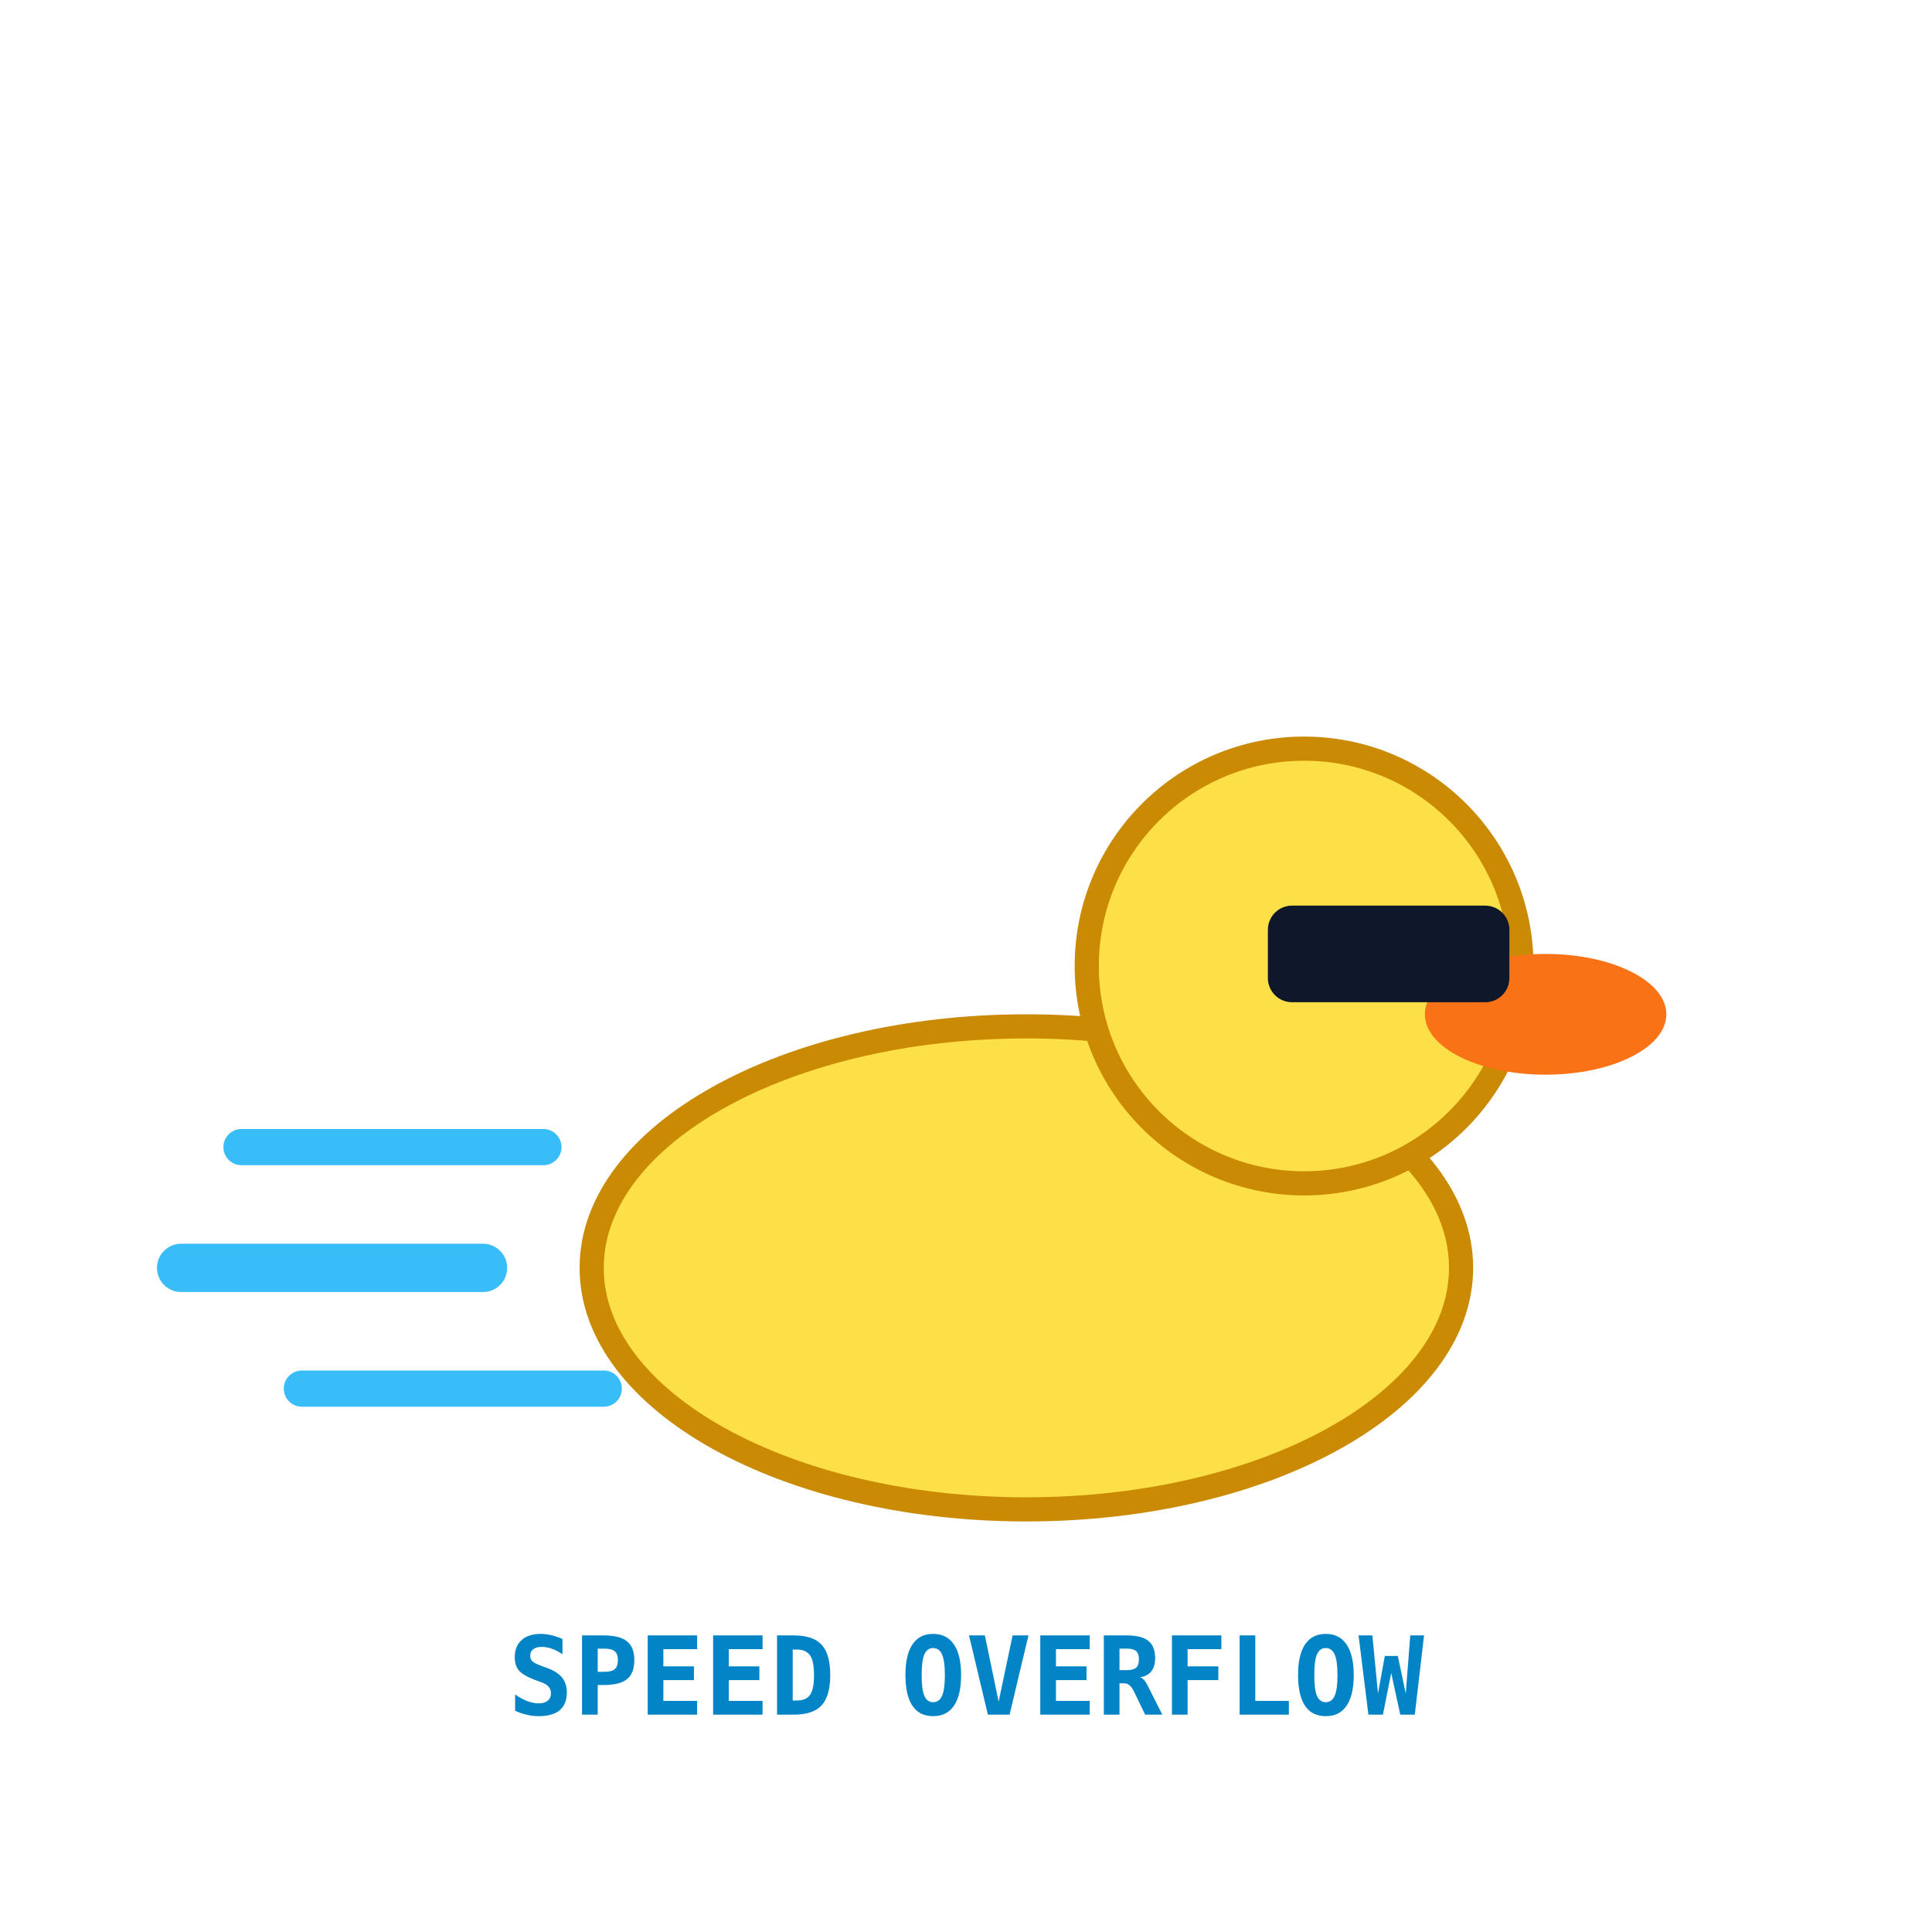
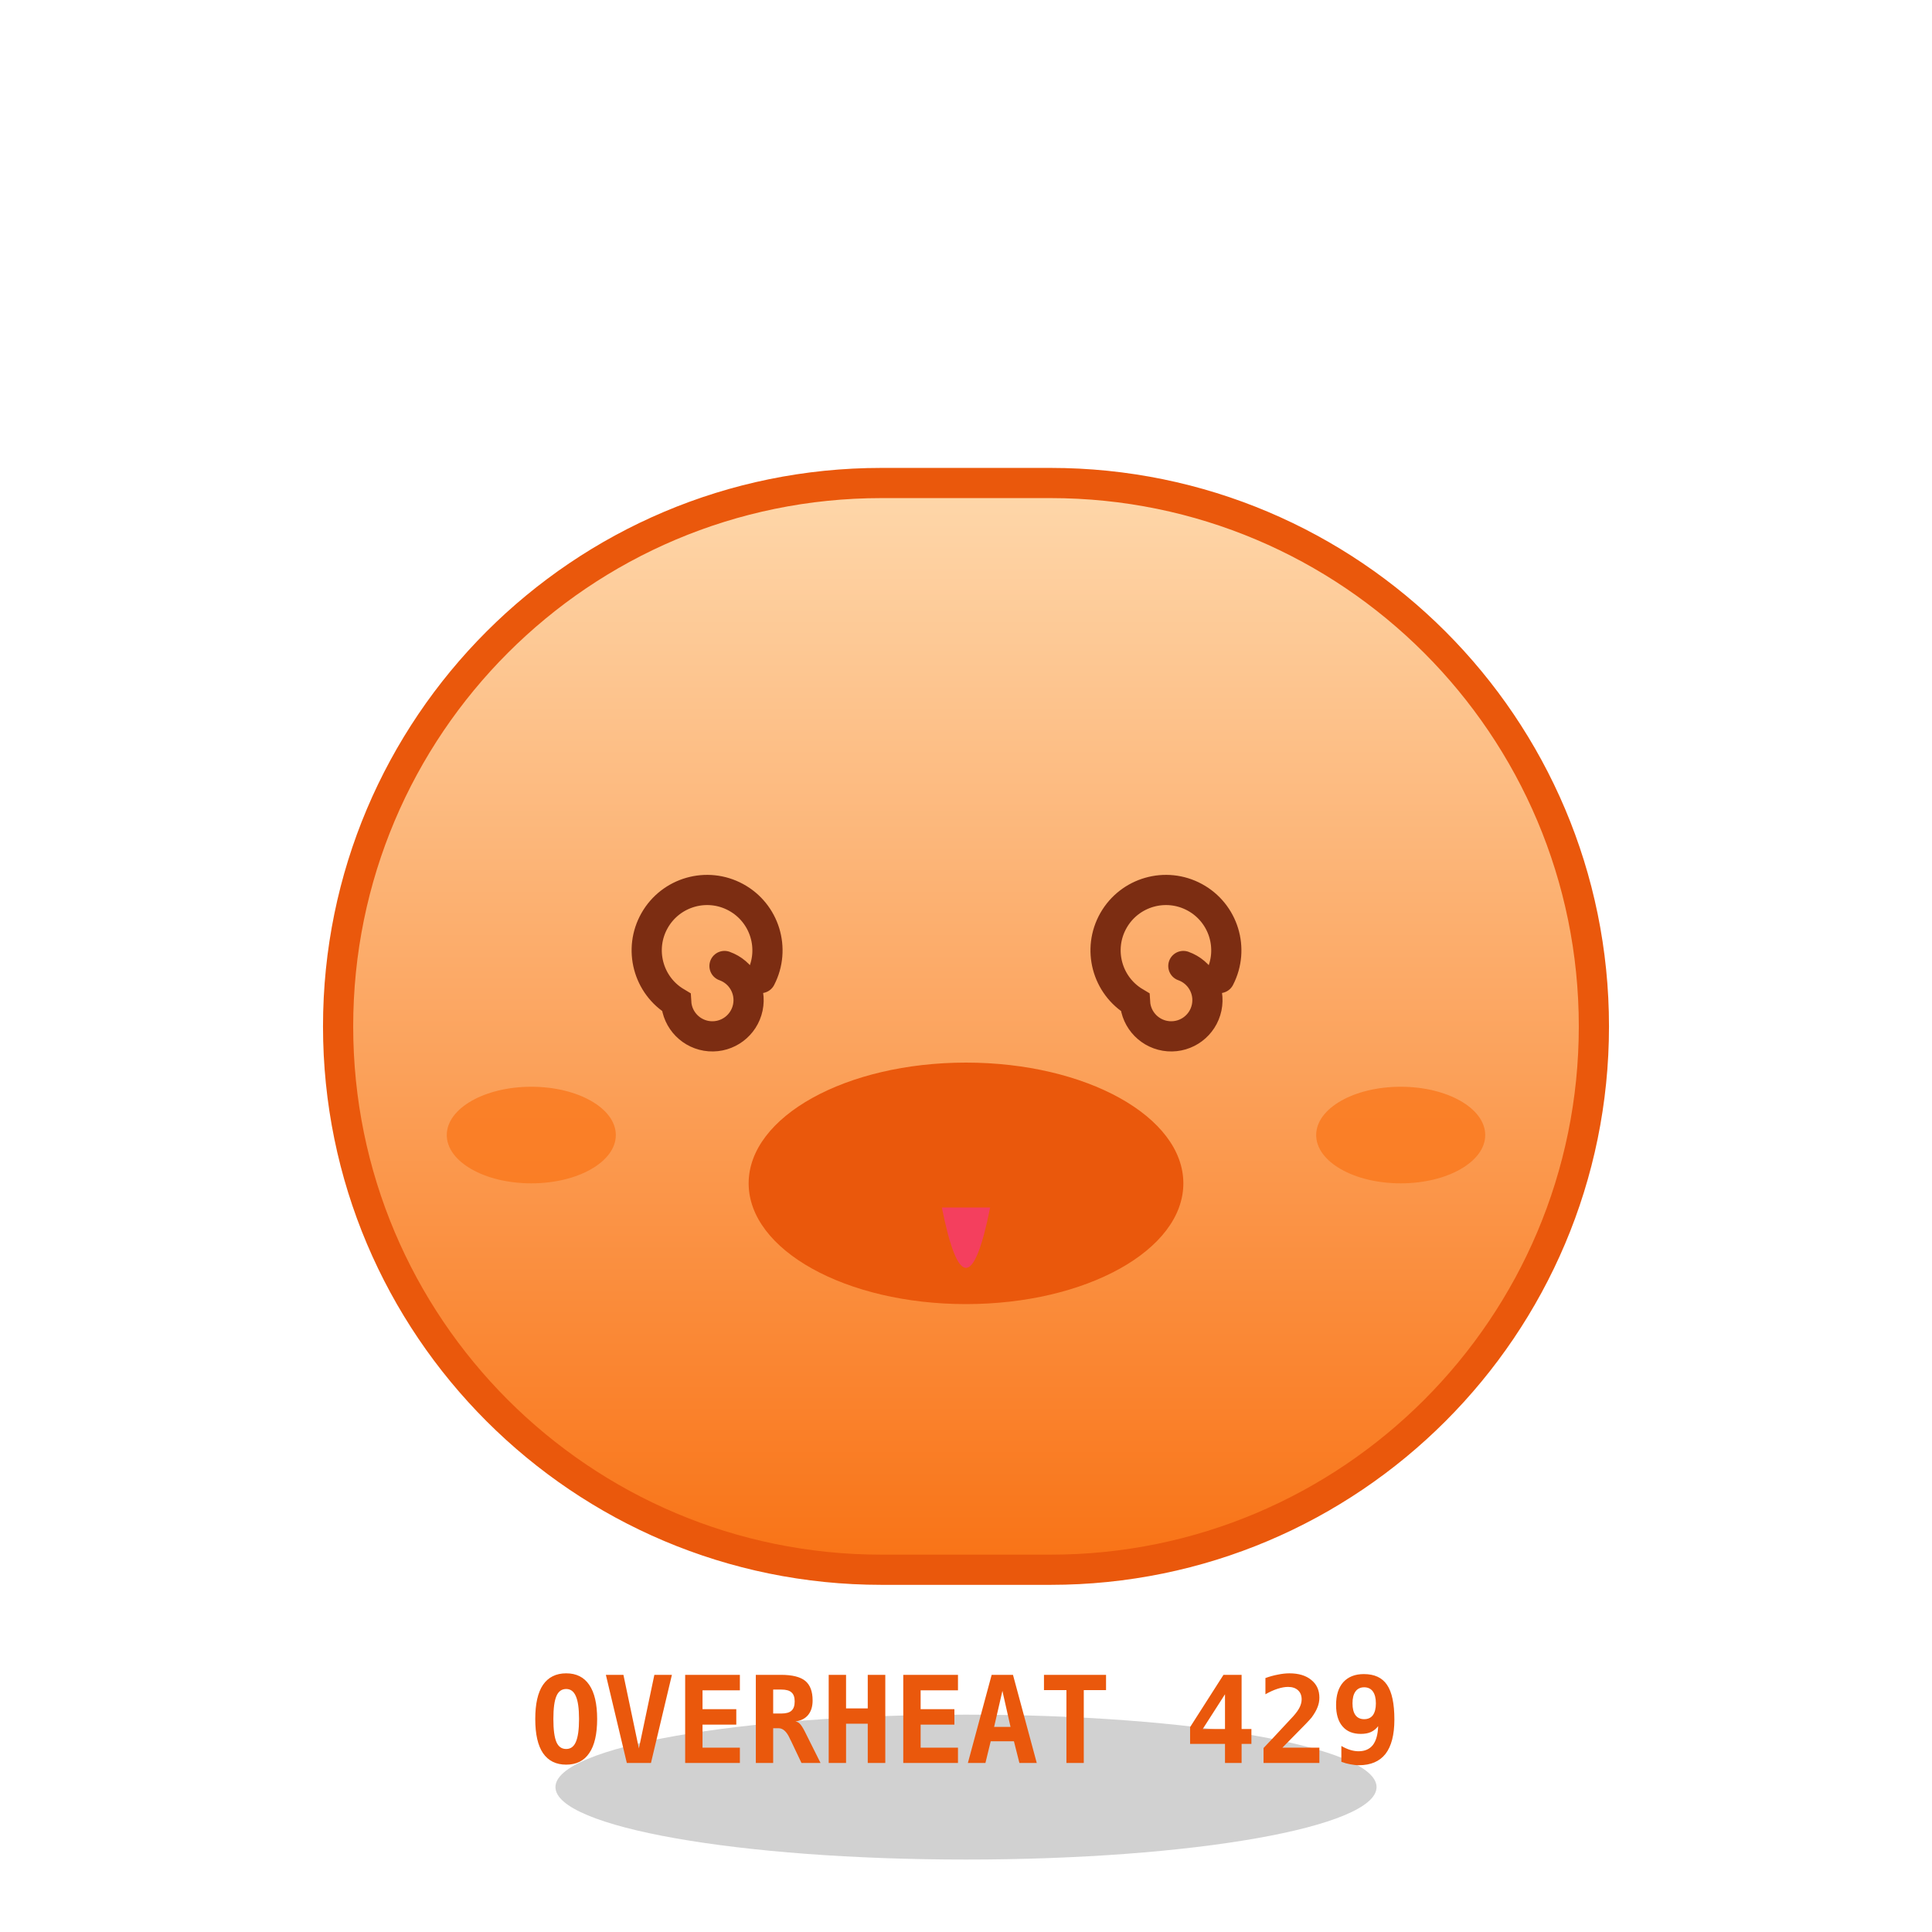
<svg xmlns="http://www.w3.org/2000/svg" viewBox="0 0 160 160" width="100%" height="100%">
-   <line x1="20" y1="95" x2="45" y2="95" stroke="#38bdf8" stroke-width="3" stroke-linecap="round" />
-   <line x1="15" y1="105" x2="40" y2="105" stroke="#38bdf8" stroke-width="4" stroke-linecap="round" />
-   <line x1="25" y1="115" x2="50" y2="115" stroke="#38bdf8" stroke-width="3" stroke-linecap="round" />
-   <ellipse cx="85" cy="105" rx="36" ry="20" fill="#fde047" stroke="#ca8a04" stroke-width="2" />
-   <circle cx="108" cy="80" r="18" fill="#fde047" stroke="#ca8a04" stroke-width="2" />
-   <ellipse cx="128" cy="84" rx="10" ry="5" fill="#f97316" />
-   <rect x="105" y="75" width="20" height="8" rx="2" fill="#0f172a" />
-   <text x="80" y="142" font-family="monospace" font-size="9" font-weight="bold" fill="#0284c7" text-anchor="middle">SPEED OVERFLOW</text>
+   <defs>
+     <linearGradient id="duck-hot-grad" x1="0%" y1="0%" x2="0%" y2="100%">
+       <stop offset="0%" stop-color="#fed7aa" />
+       <stop offset="100%" stop-color="#f97316" />
+     </linearGradient>
+   </defs>
+   <style>
+     @keyframes pantingBreath {
+       0%, 100% { transform: scale(1, 1); }
+       50% { transform: scale(1.05, 0.95); }
+     }
+     .head-pant { animation: pantingBreath 0.5s ease-in-out infinite; transform-origin: 80px 145px; }
+   </style>
+   <ellipse cx="80" cy="148" rx="34" ry="6" fill="#000000" opacity="0.18" />
+   <g class="head-pant">
+     <rect x="28" y="40" width="104" height="90" rx="45" fill="url(#duck-hot-grad)" stroke="#ea580c" stroke-width="2.5" />
+     <path d="M 60 80 A 3 3 0 1 1 56 83 A 5 5 0 1 1 63 81" fill="none" stroke="#7c2d12" stroke-width="2.5" stroke-linecap="round" />
+     <path d="M 98 80 A 3 3 0 1 1 94 83 A 5 5 0 1 1 101 81" fill="none" stroke="#7c2d12" stroke-width="2.5" stroke-linecap="round" />
+     <ellipse cx="80" cy="98" rx="18" ry="10" fill="#ea580c" />
+     <path d="M 78 100 Q 80 110 82 100 Z" fill="#f43f5e" />
+     <ellipse cx="44" cy="94" rx="7" ry="4" fill="#f97316" opacity="0.7" />
+     <ellipse cx="116" cy="94" rx="7" ry="4" fill="#f97316" opacity="0.7" />
+   </g>
+   <text x="80" y="146" font-family="monospace" font-size="10" font-weight="bold" fill="#ea580c" text-anchor="middle">OVERHEAT 429</text>
</svg>
